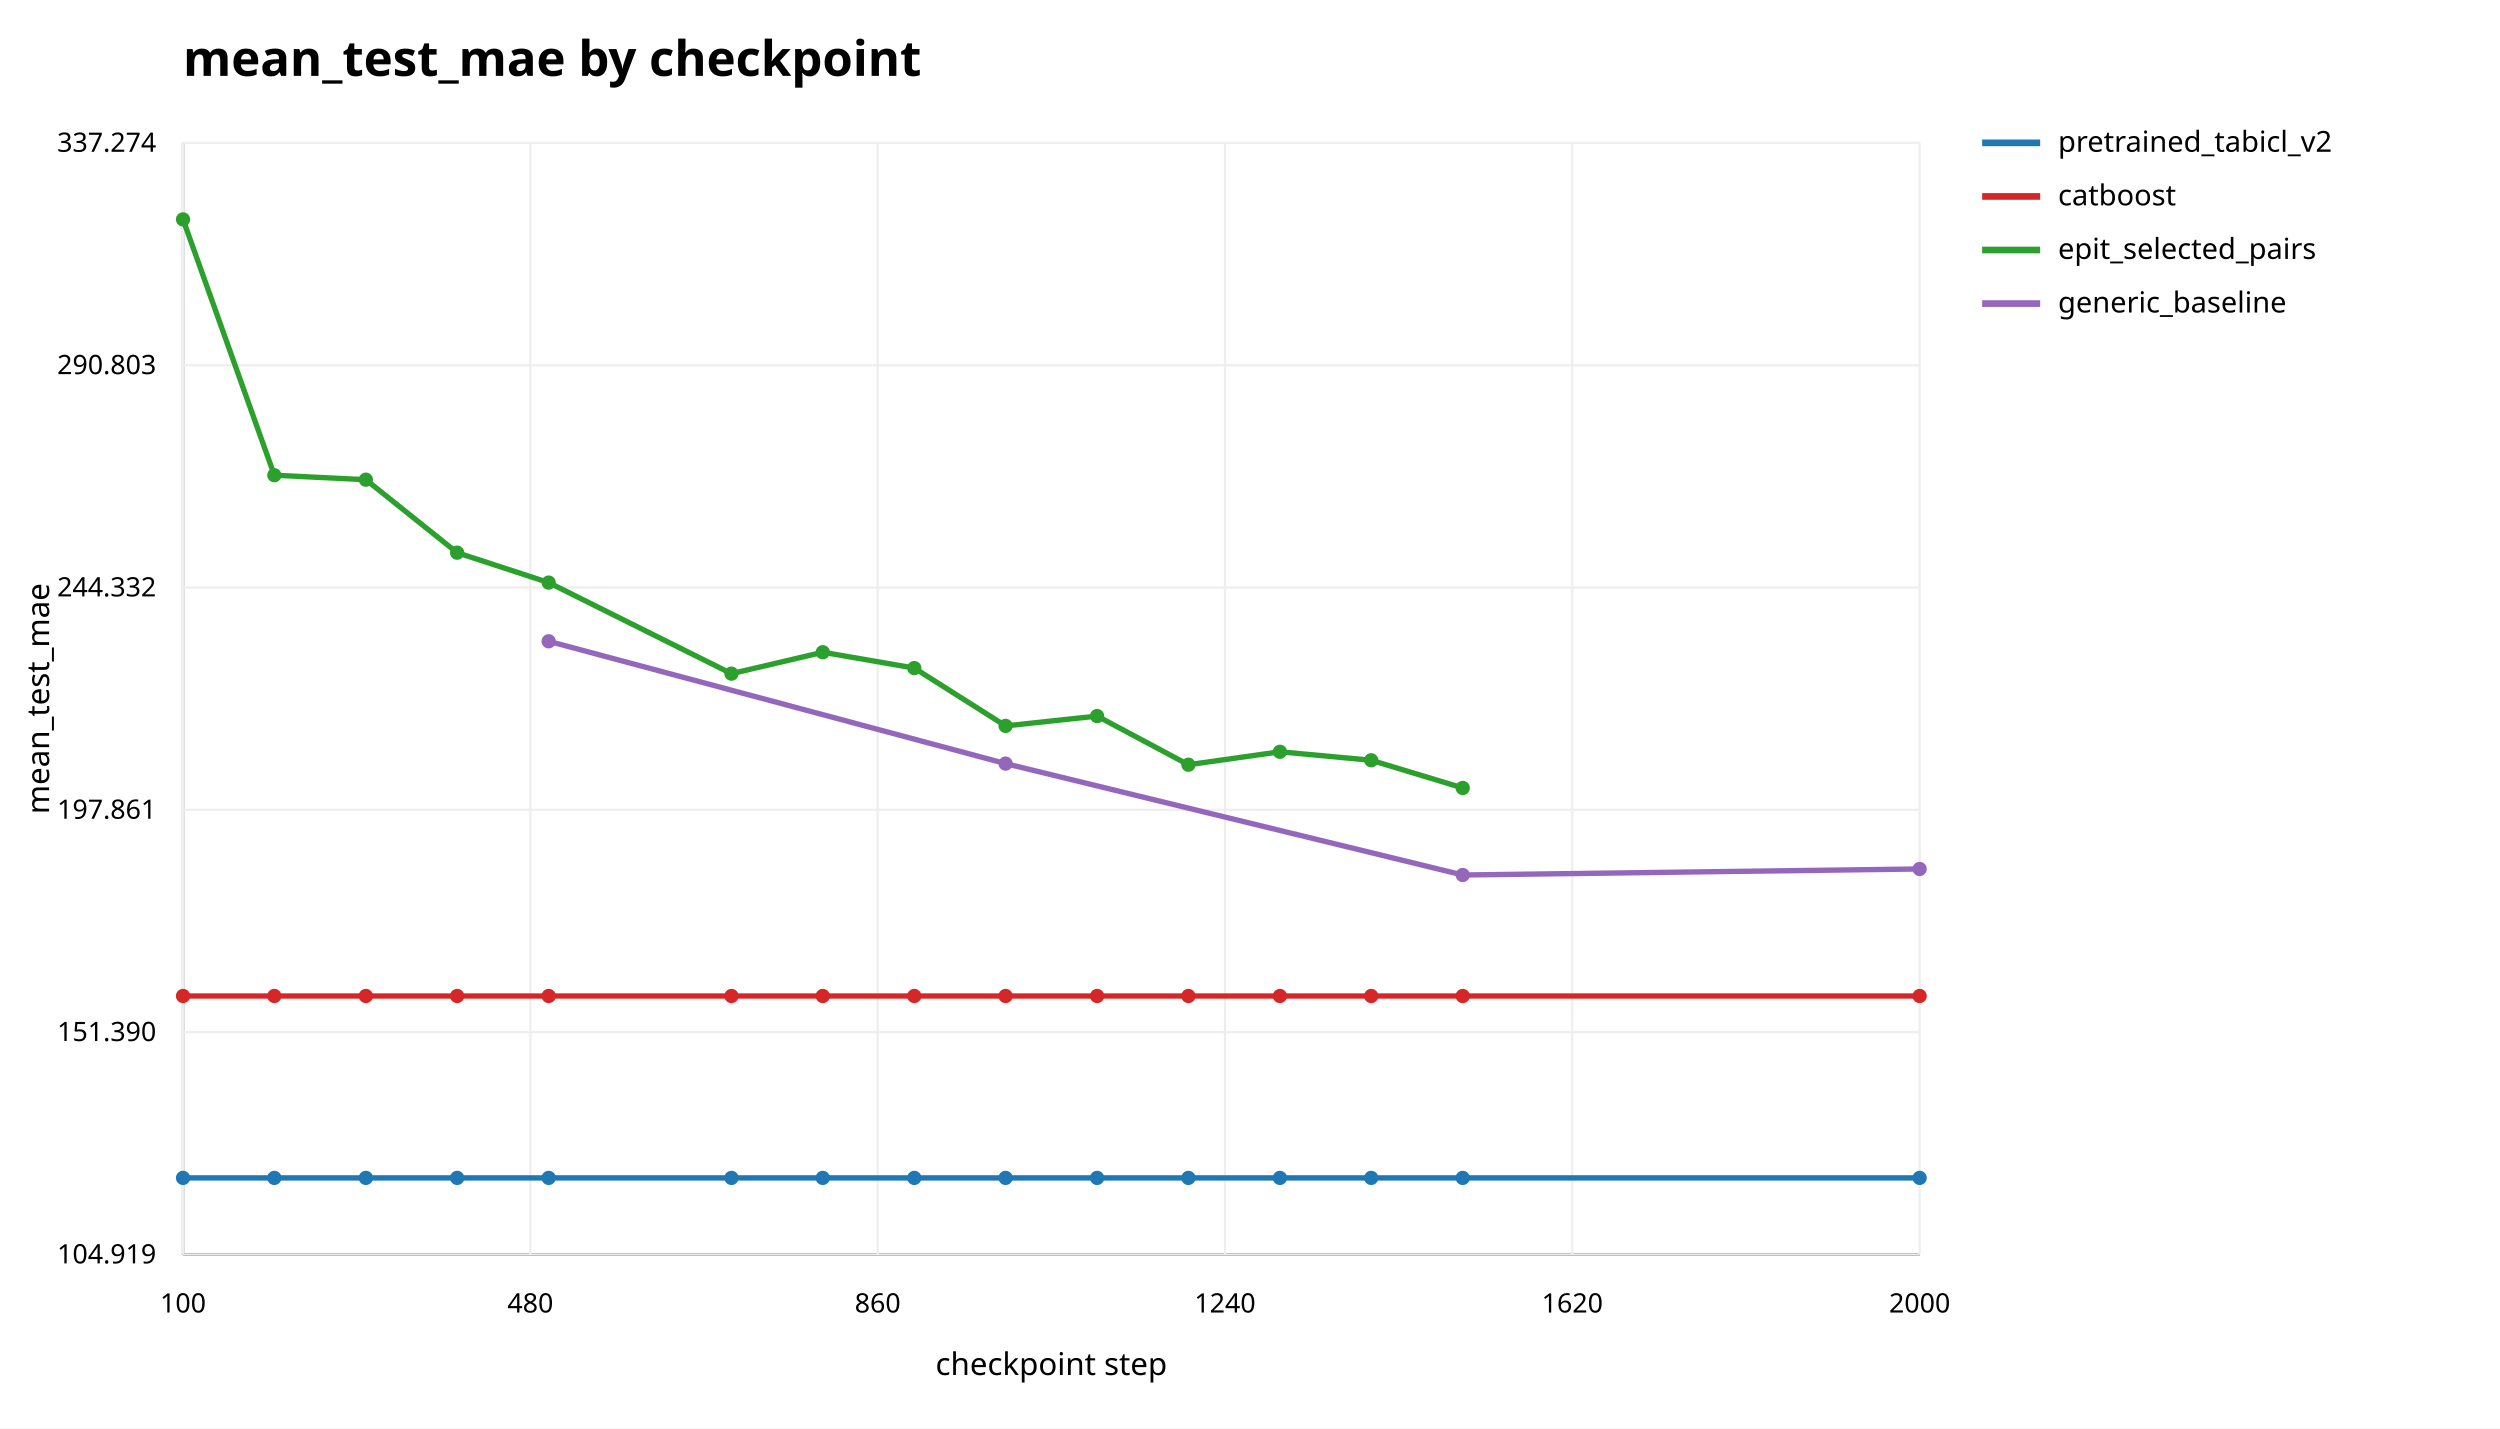
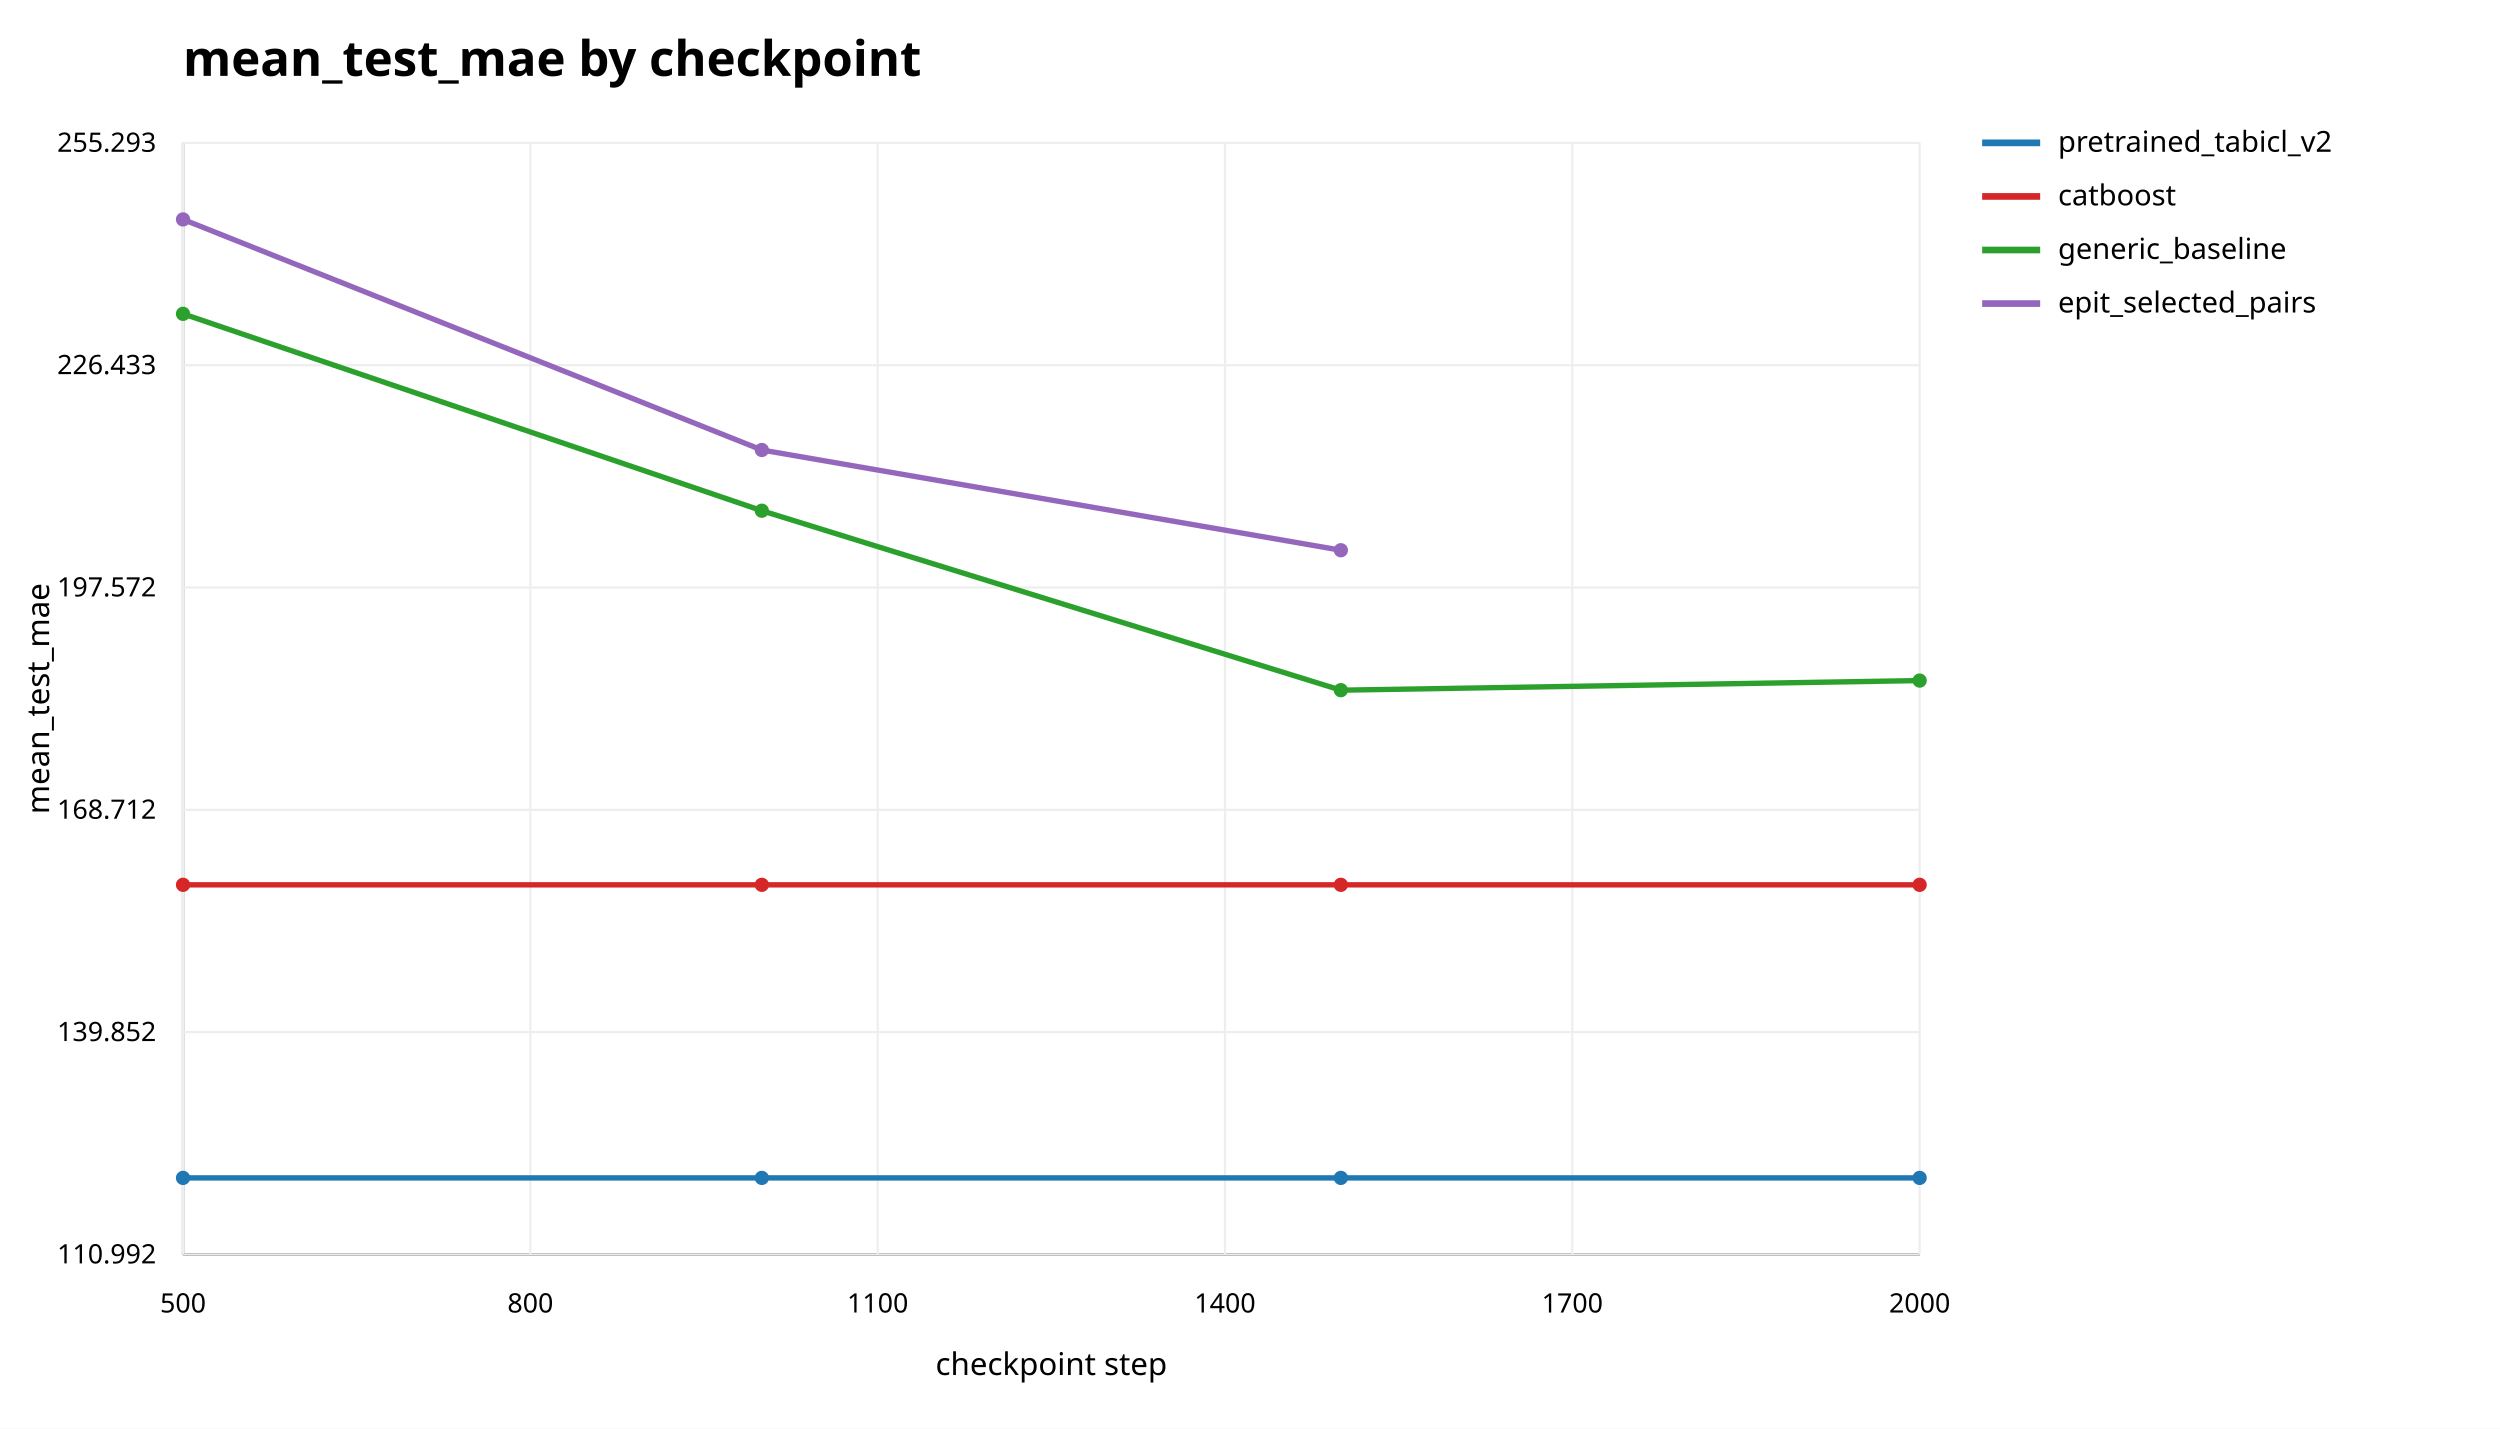
<svg xmlns="http://www.w3.org/2000/svg" width="1120" height="640" viewBox="0 0 1120 640">
  <rect width="1120" height="640" fill="white" />
  <text x="82" y="34" font-size="22" font-family="sans-serif" font-weight="700">mean_test_mae by checkpoint</text>
  <line x1="82" y1="562" x2="860" y2="562" stroke="#222" />
  <line x1="82" y1="64" x2="82" y2="562" stroke="#222" />
  <line x1="82.0" y1="64" x2="82.0" y2="562" stroke="#eeeeee" />
  <line x1="82" y1="562.0" x2="860" y2="562.0" stroke="#eeeeee" />
-   <text x="82.0" y="588" text-anchor="middle" font-size="12" font-family="sans-serif">100</text>
-   <text x="70" y="566.0" text-anchor="end" font-size="12" font-family="sans-serif">104.919</text>
+   <text x="82.0" y="588" text-anchor="middle" font-size="12" font-family="sans-serif">500</text>
+   <text x="70" y="566.0" text-anchor="end" font-size="12" font-family="sans-serif">110.992</text>
  <line x1="237.6" y1="64" x2="237.6" y2="562" stroke="#eeeeee" />
  <line x1="82" y1="462.4" x2="860" y2="462.4" stroke="#eeeeee" />
-   <text x="237.6" y="588" text-anchor="middle" font-size="12" font-family="sans-serif">480</text>
-   <text x="70" y="466.4" text-anchor="end" font-size="12" font-family="sans-serif">151.390</text>
+   <text x="237.6" y="588" text-anchor="middle" font-size="12" font-family="sans-serif">800</text>
+   <text x="70" y="466.4" text-anchor="end" font-size="12" font-family="sans-serif">139.852</text>
  <line x1="393.2" y1="64" x2="393.2" y2="562" stroke="#eeeeee" />
  <line x1="82" y1="362.8" x2="860" y2="362.8" stroke="#eeeeee" />
-   <text x="393.2" y="588" text-anchor="middle" font-size="12" font-family="sans-serif">860</text>
-   <text x="70" y="366.8" text-anchor="end" font-size="12" font-family="sans-serif">197.861</text>
+   <text x="393.2" y="588" text-anchor="middle" font-size="12" font-family="sans-serif">1100</text>
+   <text x="70" y="366.8" text-anchor="end" font-size="12" font-family="sans-serif">168.712</text>
  <line x1="548.8" y1="64" x2="548.8" y2="562" stroke="#eeeeee" />
  <line x1="82" y1="263.2" x2="860" y2="263.2" stroke="#eeeeee" />
-   <text x="548.8" y="588" text-anchor="middle" font-size="12" font-family="sans-serif">1240</text>
-   <text x="70" y="267.2" text-anchor="end" font-size="12" font-family="sans-serif">244.332</text>
+   <text x="548.8" y="588" text-anchor="middle" font-size="12" font-family="sans-serif">1400</text>
+   <text x="70" y="267.2" text-anchor="end" font-size="12" font-family="sans-serif">197.572</text>
  <line x1="704.4" y1="64" x2="704.4" y2="562" stroke="#eeeeee" />
  <line x1="82" y1="163.6" x2="860" y2="163.6" stroke="#eeeeee" />
-   <text x="704.4" y="588" text-anchor="middle" font-size="12" font-family="sans-serif">1620</text>
-   <text x="70" y="167.6" text-anchor="end" font-size="12" font-family="sans-serif">290.803</text>
+   <text x="704.4" y="588" text-anchor="middle" font-size="12" font-family="sans-serif">1700</text>
+   <text x="70" y="167.6" text-anchor="end" font-size="12" font-family="sans-serif">226.433</text>
  <line x1="860.0" y1="64" x2="860.0" y2="562" stroke="#eeeeee" />
  <line x1="82" y1="64.0" x2="860" y2="64.0" stroke="#eeeeee" />
  <text x="860.0" y="588" text-anchor="middle" font-size="12" font-family="sans-serif">2000</text>
-   <text x="70" y="68.0" text-anchor="end" font-size="12" font-family="sans-serif">337.274</text>
+   <text x="70" y="68.0" text-anchor="end" font-size="12" font-family="sans-serif">255.293</text>
  <text x="471.0" y="616" text-anchor="middle" font-size="14" font-family="sans-serif">checkpoint step</text>
  <text x="22" y="313.0" transform="rotate(-90 22 313.0)" text-anchor="middle" font-size="14" font-family="sans-serif">mean_test_mae</text>
-   <polyline points="82.0,527.7 122.9,527.7 163.9,527.7 204.8,527.7 245.8,527.7 327.7,527.7 368.6,527.7 409.6,527.7 450.5,527.7 491.5,527.7 532.4,527.7 573.4,527.7 614.3,527.7 655.3,527.7 860.0,527.7" fill="none" stroke="#1f77b4" stroke-width="2.4" stroke-linejoin="round" stroke-linecap="round" />
+   <polyline points="82.0,527.7 341.3,527.7 600.7,527.7 860.0,527.7" fill="none" stroke="#1f77b4" stroke-width="2.4" stroke-linejoin="round" stroke-linecap="round" />
  <circle cx="82.0" cy="527.7" r="3.2" fill="#1f77b4" />
-   <circle cx="122.9" cy="527.7" r="3.2" fill="#1f77b4" />
-   <circle cx="163.9" cy="527.7" r="3.2" fill="#1f77b4" />
-   <circle cx="204.8" cy="527.7" r="3.2" fill="#1f77b4" />
-   <circle cx="245.8" cy="527.7" r="3.2" fill="#1f77b4" />
-   <circle cx="327.7" cy="527.7" r="3.2" fill="#1f77b4" />
-   <circle cx="368.6" cy="527.7" r="3.2" fill="#1f77b4" />
-   <circle cx="409.6" cy="527.7" r="3.2" fill="#1f77b4" />
-   <circle cx="450.5" cy="527.7" r="3.2" fill="#1f77b4" />
-   <circle cx="491.5" cy="527.7" r="3.2" fill="#1f77b4" />
-   <circle cx="532.4" cy="527.7" r="3.2" fill="#1f77b4" />
-   <circle cx="573.4" cy="527.7" r="3.2" fill="#1f77b4" />
-   <circle cx="614.3" cy="527.7" r="3.2" fill="#1f77b4" />
-   <circle cx="655.3" cy="527.7" r="3.2" fill="#1f77b4" />
+   <circle cx="341.3" cy="527.7" r="3.2" fill="#1f77b4" />
+   <circle cx="600.7" cy="527.7" r="3.2" fill="#1f77b4" />
  <circle cx="860.0" cy="527.7" r="3.2" fill="#1f77b4" />
  <line x1="888" y1="64" x2="914" y2="64" stroke="#1f77b4" stroke-width="3" />
  <text x="922" y="68" font-size="13" font-family="sans-serif">pretrained_tabicl_v2</text>
-   <polyline points="82.0,446.2 122.9,446.2 163.9,446.2 204.8,446.2 245.8,446.2 327.7,446.2 368.6,446.2 409.6,446.2 450.5,446.2 491.5,446.2 532.4,446.2 573.4,446.2 614.3,446.2 655.3,446.2 860.0,446.2" fill="none" stroke="#d62728" stroke-width="2.4" stroke-linejoin="round" stroke-linecap="round" />
-   <circle cx="82.0" cy="446.2" r="3.2" fill="#d62728" />
-   <circle cx="122.9" cy="446.2" r="3.2" fill="#d62728" />
-   <circle cx="163.9" cy="446.2" r="3.2" fill="#d62728" />
-   <circle cx="204.8" cy="446.2" r="3.2" fill="#d62728" />
-   <circle cx="245.8" cy="446.2" r="3.2" fill="#d62728" />
-   <circle cx="327.7" cy="446.2" r="3.2" fill="#d62728" />
-   <circle cx="368.6" cy="446.2" r="3.2" fill="#d62728" />
-   <circle cx="409.6" cy="446.2" r="3.2" fill="#d62728" />
-   <circle cx="450.5" cy="446.2" r="3.2" fill="#d62728" />
-   <circle cx="491.5" cy="446.2" r="3.2" fill="#d62728" />
-   <circle cx="532.4" cy="446.2" r="3.2" fill="#d62728" />
-   <circle cx="573.4" cy="446.2" r="3.2" fill="#d62728" />
-   <circle cx="614.3" cy="446.2" r="3.2" fill="#d62728" />
-   <circle cx="655.3" cy="446.2" r="3.2" fill="#d62728" />
-   <circle cx="860.0" cy="446.2" r="3.2" fill="#d62728" />
+   <polyline points="82.0,396.4 341.3,396.4 600.7,396.4 860.0,396.4" fill="none" stroke="#d62728" stroke-width="2.4" stroke-linejoin="round" stroke-linecap="round" />
+   <circle cx="82.0" cy="396.4" r="3.2" fill="#d62728" />
+   <circle cx="341.3" cy="396.4" r="3.2" fill="#d62728" />
+   <circle cx="600.7" cy="396.4" r="3.2" fill="#d62728" />
+   <circle cx="860.0" cy="396.4" r="3.2" fill="#d62728" />
  <line x1="888" y1="88" x2="914" y2="88" stroke="#d62728" stroke-width="3" />
  <text x="922" y="92" font-size="13" font-family="sans-serif">catboost</text>
-   <polyline points="82.0,98.3 122.9,212.9 163.9,214.9 204.8,247.6 245.8,261.0 327.7,301.8 368.6,292.2 409.6,299.3 450.5,325.2 491.5,320.8 532.4,342.6 573.4,336.8 614.3,340.6 655.3,353.0" fill="none" stroke="#2ca02c" stroke-width="2.4" stroke-linejoin="round" stroke-linecap="round" />
-   <circle cx="82.0" cy="98.3" r="3.2" fill="#2ca02c" />
-   <circle cx="122.9" cy="212.9" r="3.2" fill="#2ca02c" />
-   <circle cx="163.9" cy="214.9" r="3.2" fill="#2ca02c" />
-   <circle cx="204.8" cy="247.6" r="3.2" fill="#2ca02c" />
-   <circle cx="245.8" cy="261.0" r="3.2" fill="#2ca02c" />
-   <circle cx="327.7" cy="301.8" r="3.2" fill="#2ca02c" />
-   <circle cx="368.6" cy="292.2" r="3.2" fill="#2ca02c" />
-   <circle cx="409.6" cy="299.3" r="3.2" fill="#2ca02c" />
-   <circle cx="450.5" cy="325.2" r="3.2" fill="#2ca02c" />
-   <circle cx="491.5" cy="320.8" r="3.2" fill="#2ca02c" />
-   <circle cx="532.4" cy="342.6" r="3.2" fill="#2ca02c" />
-   <circle cx="573.4" cy="336.8" r="3.2" fill="#2ca02c" />
-   <circle cx="614.3" cy="340.6" r="3.2" fill="#2ca02c" />
-   <circle cx="655.3" cy="353.0" r="3.2" fill="#2ca02c" />
+   <polyline points="82.0,140.6 341.3,228.8 600.7,309.2 860.0,304.9" fill="none" stroke="#2ca02c" stroke-width="2.4" stroke-linejoin="round" stroke-linecap="round" />
+   <circle cx="82.0" cy="140.6" r="3.2" fill="#2ca02c" />
+   <circle cx="341.3" cy="228.8" r="3.2" fill="#2ca02c" />
+   <circle cx="600.7" cy="309.2" r="3.2" fill="#2ca02c" />
+   <circle cx="860.0" cy="304.9" r="3.2" fill="#2ca02c" />
  <line x1="888" y1="112" x2="914" y2="112" stroke="#2ca02c" stroke-width="3" />
-   <text x="922" y="116" font-size="13" font-family="sans-serif">epit_selected_pairs</text>
-   <polyline points="245.8,287.3 450.5,342.1 655.3,392.0 860.0,389.3" fill="none" stroke="#9467bd" stroke-width="2.4" stroke-linejoin="round" stroke-linecap="round" />
-   <circle cx="245.8" cy="287.3" r="3.2" fill="#9467bd" />
-   <circle cx="450.5" cy="342.1" r="3.2" fill="#9467bd" />
-   <circle cx="655.3" cy="392.0" r="3.2" fill="#9467bd" />
-   <circle cx="860.0" cy="389.3" r="3.2" fill="#9467bd" />
+   <text x="922" y="116" font-size="13" font-family="sans-serif">generic_baseline</text>
+   <polyline points="82.0,98.3 341.3,201.6 600.7,246.5" fill="none" stroke="#9467bd" stroke-width="2.4" stroke-linejoin="round" stroke-linecap="round" />
+   <circle cx="82.0" cy="98.3" r="3.2" fill="#9467bd" />
+   <circle cx="341.3" cy="201.6" r="3.2" fill="#9467bd" />
+   <circle cx="600.7" cy="246.5" r="3.2" fill="#9467bd" />
  <line x1="888" y1="136" x2="914" y2="136" stroke="#9467bd" stroke-width="3" />
-   <text x="922" y="140" font-size="13" font-family="sans-serif">generic_baseline</text>
+   <text x="922" y="140" font-size="13" font-family="sans-serif">epit_selected_pairs</text>
</svg>
